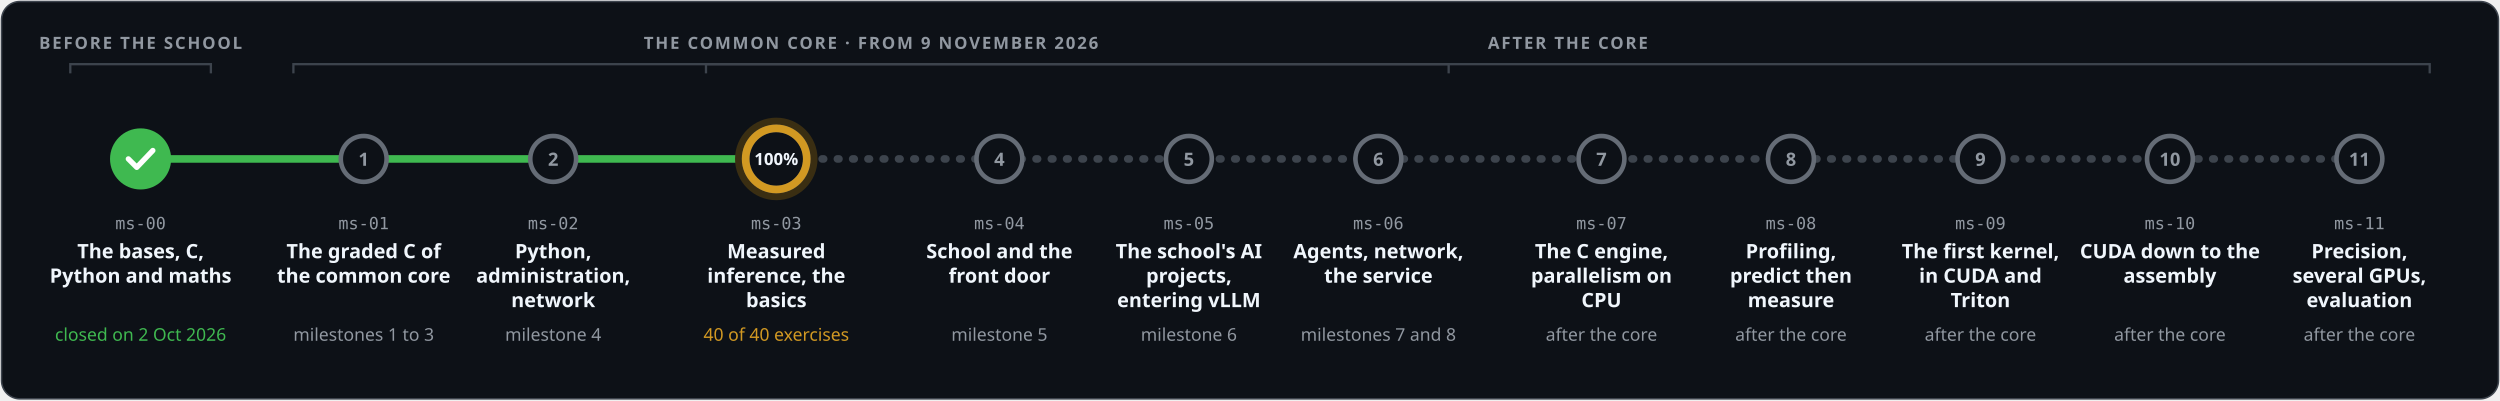
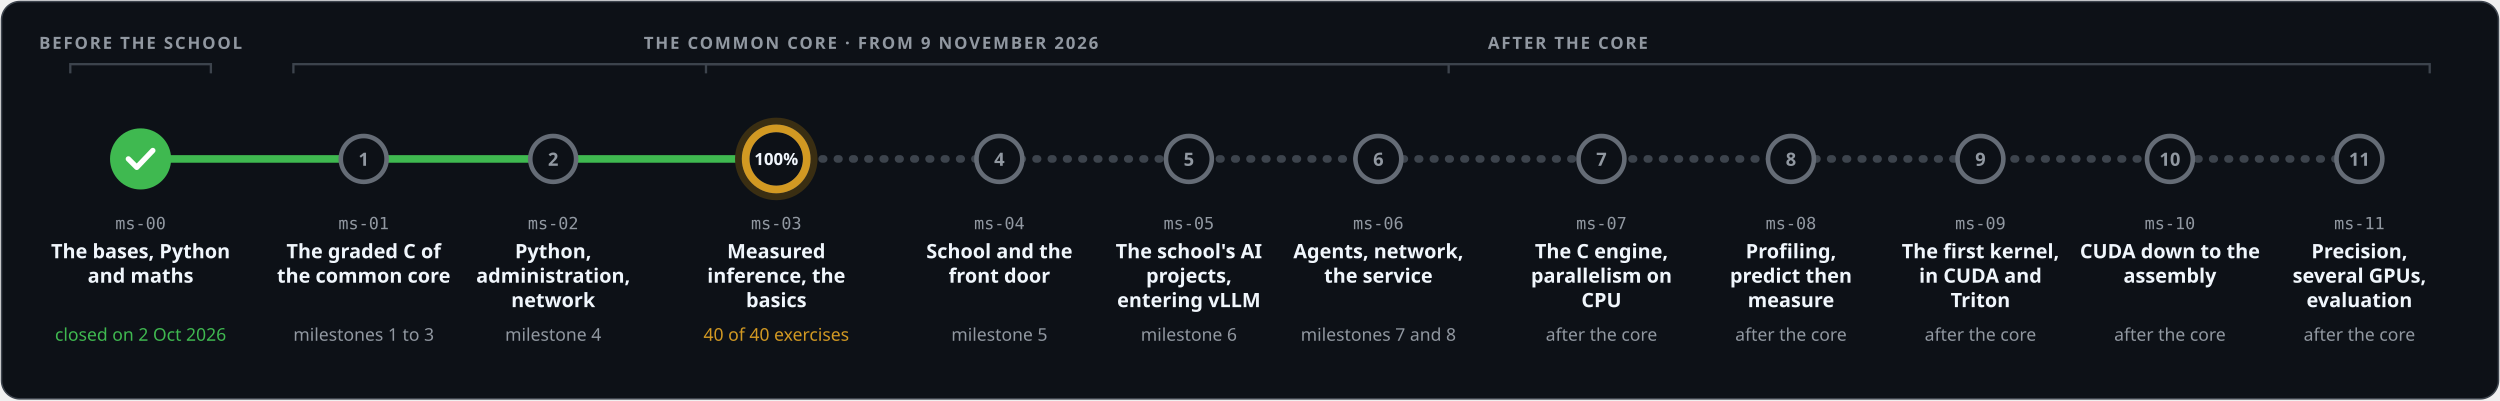
<svg xmlns="http://www.w3.org/2000/svg" width="1636" height="262" viewBox="0 0 1636 262" role="img" aria-label="The roadmap: ms-00-foundations, closed on 2 Oct 2026; ms-01-c-core, milestones 1 to 3; ms-02-python-sysadmin, milestone 4; ms-03-inference-basics, 40 of 40 exercises; ms-04-infrastructure, milestone 5; ms-05-contribution, milestone 6; ms-06-service, milestones 7 and 8; ms-07-cpu, after the core; ms-08-profiling, after the core; ms-09-kernel, after the core; ms-10-cuda, after the core; ms-11-scale, after the core">
  <rect x="1" y="1" width="1634" height="260" rx="12" fill="#0d1117" stroke="#3d444d" />
  <path d="M46 48 V42 H138 V48" fill="none" stroke="#3d444d" stroke-width="1.5" />
  <text x="92" y="32" text-anchor="middle" font-family="-apple-system, BlinkMacSystemFont, 'Segoe UI', 'Noto Sans', Helvetica, Arial, sans-serif" font-size="11" font-weight="600" letter-spacing="1.2" fill="#9198a1">BEFORE THE SCHOOL</text>
  <path d="M192 48 V42 H948 V48" fill="none" stroke="#3d444d" stroke-width="1.5" />
  <text x="570" y="32" text-anchor="middle" font-family="-apple-system, BlinkMacSystemFont, 'Segoe UI', 'Noto Sans', Helvetica, Arial, sans-serif" font-size="11" font-weight="600" letter-spacing="1.2" fill="#9198a1">THE COMMON CORE · FROM 9 NOVEMBER 2026</text>
  <path d="M462 48 V42 H1590 V48" fill="none" stroke="#3d444d" stroke-width="1.5" />
  <text x="1026" y="32" text-anchor="middle" font-family="-apple-system, BlinkMacSystemFont, 'Segoe UI', 'Noto Sans', Helvetica, Arial, sans-serif" font-size="11" font-weight="600" letter-spacing="1.2" fill="#9198a1">AFTER THE CORE</text>
  <path d="M92 104 H508" stroke="#3fb950" stroke-width="5" stroke-linecap="round" />
  <path d="M508 104 H1544" stroke="#3d444d" stroke-width="5" stroke-linecap="round" stroke-dasharray="1 9" />
  <circle cx="92" cy="104" r="20" fill="#3fb950" />
  <path d="M84 104 l5.5 5.5 l10.5 -11" fill="none" stroke="#fff" stroke-width="3.5" stroke-linecap="round" stroke-linejoin="round" />
  <text x="92" y="150" text-anchor="middle" font-family="ui-monospace, SFMono-Regular, 'SF Mono', Menlo, Consolas, monospace" font-size="11" fill="#9198a1">ms-00</text>
-   <text x="92" y="169" text-anchor="middle" font-family="-apple-system, BlinkMacSystemFont, 'Segoe UI', 'Noto Sans', Helvetica, Arial, sans-serif" font-size="13" font-weight="600" fill="#f0f6fc">The bases, C,</text>
-   <text x="92" y="185" text-anchor="middle" font-family="-apple-system, BlinkMacSystemFont, 'Segoe UI', 'Noto Sans', Helvetica, Arial, sans-serif" font-size="13" font-weight="600" fill="#f0f6fc">Python and maths</text>
+   <text x="92" y="169" text-anchor="middle" font-family="-apple-system, BlinkMacSystemFont, 'Segoe UI', 'Noto Sans', Helvetica, Arial, sans-serif" font-size="13" font-weight="600" fill="#f0f6fc">The bases, Python</text>
+   <text x="92" y="185" text-anchor="middle" font-family="-apple-system, BlinkMacSystemFont, 'Segoe UI', 'Noto Sans', Helvetica, Arial, sans-serif" font-size="13" font-weight="600" fill="#f0f6fc">and maths</text>
  <text x="92" y="223" text-anchor="middle" font-family="-apple-system, BlinkMacSystemFont, 'Segoe UI', 'Noto Sans', Helvetica, Arial, sans-serif" font-size="11.5" fill="#3fb950">closed on 2 Oct 2026</text>
  <circle cx="238" cy="104" r="15" fill="#0d1117" stroke="#656c76" stroke-width="3" />
  <text x="238" y="108.5" text-anchor="middle" font-family="-apple-system, BlinkMacSystemFont, 'Segoe UI', 'Noto Sans', Helvetica, Arial, sans-serif" font-size="12" font-weight="600" fill="#9198a1">1</text>
  <text x="238" y="150" text-anchor="middle" font-family="ui-monospace, SFMono-Regular, 'SF Mono', Menlo, Consolas, monospace" font-size="11" fill="#9198a1">ms-01</text>
  <text x="238" y="169" text-anchor="middle" font-family="-apple-system, BlinkMacSystemFont, 'Segoe UI', 'Noto Sans', Helvetica, Arial, sans-serif" font-size="13" font-weight="600" fill="#f0f6fc">The graded C of</text>
  <text x="238" y="185" text-anchor="middle" font-family="-apple-system, BlinkMacSystemFont, 'Segoe UI', 'Noto Sans', Helvetica, Arial, sans-serif" font-size="13" font-weight="600" fill="#f0f6fc">the common core</text>
  <text x="238" y="223" text-anchor="middle" font-family="-apple-system, BlinkMacSystemFont, 'Segoe UI', 'Noto Sans', Helvetica, Arial, sans-serif" font-size="11.5" fill="#9198a1">milestones 1 to 3</text>
  <circle cx="362" cy="104" r="15" fill="#0d1117" stroke="#656c76" stroke-width="3" />
  <text x="362" y="108.5" text-anchor="middle" font-family="-apple-system, BlinkMacSystemFont, 'Segoe UI', 'Noto Sans', Helvetica, Arial, sans-serif" font-size="12" font-weight="600" fill="#9198a1">2</text>
  <text x="362" y="150" text-anchor="middle" font-family="ui-monospace, SFMono-Regular, 'SF Mono', Menlo, Consolas, monospace" font-size="11" fill="#9198a1">ms-02</text>
  <text x="362" y="169" text-anchor="middle" font-family="-apple-system, BlinkMacSystemFont, 'Segoe UI', 'Noto Sans', Helvetica, Arial, sans-serif" font-size="13" font-weight="600" fill="#f0f6fc">Python,</text>
  <text x="362" y="185" text-anchor="middle" font-family="-apple-system, BlinkMacSystemFont, 'Segoe UI', 'Noto Sans', Helvetica, Arial, sans-serif" font-size="13" font-weight="600" fill="#f0f6fc">administration,</text>
  <text x="362" y="201" text-anchor="middle" font-family="-apple-system, BlinkMacSystemFont, 'Segoe UI', 'Noto Sans', Helvetica, Arial, sans-serif" font-size="13" font-weight="600" fill="#f0f6fc">network</text>
  <text x="362" y="223" text-anchor="middle" font-family="-apple-system, BlinkMacSystemFont, 'Segoe UI', 'Noto Sans', Helvetica, Arial, sans-serif" font-size="11.5" fill="#9198a1">milestone 4</text>
  <circle cx="508" cy="104" r="27" fill="#3a2e12" />
  <circle cx="508" cy="104" r="20" fill="#0d1117" stroke="#3d444d" stroke-width="5" />
  <path d="M508 84 A20 20 0 1 1 507.87 84.00" fill="none" stroke="#d29922" stroke-width="5" stroke-linecap="round" />
  <text x="508" y="108" text-anchor="middle" font-family="-apple-system, BlinkMacSystemFont, 'Segoe UI', 'Noto Sans', Helvetica, Arial, sans-serif" font-size="11" font-weight="700" fill="#f0f6fc">100%</text>
  <text x="508" y="150" text-anchor="middle" font-family="ui-monospace, SFMono-Regular, 'SF Mono', Menlo, Consolas, monospace" font-size="11" fill="#9198a1">ms-03</text>
  <text x="508" y="169" text-anchor="middle" font-family="-apple-system, BlinkMacSystemFont, 'Segoe UI', 'Noto Sans', Helvetica, Arial, sans-serif" font-size="13" font-weight="600" fill="#f0f6fc">Measured</text>
  <text x="508" y="185" text-anchor="middle" font-family="-apple-system, BlinkMacSystemFont, 'Segoe UI', 'Noto Sans', Helvetica, Arial, sans-serif" font-size="13" font-weight="600" fill="#f0f6fc">inference, the</text>
  <text x="508" y="201" text-anchor="middle" font-family="-apple-system, BlinkMacSystemFont, 'Segoe UI', 'Noto Sans', Helvetica, Arial, sans-serif" font-size="13" font-weight="600" fill="#f0f6fc">basics</text>
  <text x="508" y="223" text-anchor="middle" font-family="-apple-system, BlinkMacSystemFont, 'Segoe UI', 'Noto Sans', Helvetica, Arial, sans-serif" font-size="11.5" fill="#d29922">40 of 40 exercises</text>
  <circle cx="654" cy="104" r="15" fill="#0d1117" stroke="#656c76" stroke-width="3" />
  <text x="654" y="108.5" text-anchor="middle" font-family="-apple-system, BlinkMacSystemFont, 'Segoe UI', 'Noto Sans', Helvetica, Arial, sans-serif" font-size="12" font-weight="600" fill="#9198a1">4</text>
  <text x="654" y="150" text-anchor="middle" font-family="ui-monospace, SFMono-Regular, 'SF Mono', Menlo, Consolas, monospace" font-size="11" fill="#9198a1">ms-04</text>
  <text x="654" y="169" text-anchor="middle" font-family="-apple-system, BlinkMacSystemFont, 'Segoe UI', 'Noto Sans', Helvetica, Arial, sans-serif" font-size="13" font-weight="600" fill="#f0f6fc">School and the</text>
  <text x="654" y="185" text-anchor="middle" font-family="-apple-system, BlinkMacSystemFont, 'Segoe UI', 'Noto Sans', Helvetica, Arial, sans-serif" font-size="13" font-weight="600" fill="#f0f6fc">front door</text>
  <text x="654" y="223" text-anchor="middle" font-family="-apple-system, BlinkMacSystemFont, 'Segoe UI', 'Noto Sans', Helvetica, Arial, sans-serif" font-size="11.5" fill="#9198a1">milestone 5</text>
  <circle cx="778" cy="104" r="15" fill="#0d1117" stroke="#656c76" stroke-width="3" />
  <text x="778" y="108.5" text-anchor="middle" font-family="-apple-system, BlinkMacSystemFont, 'Segoe UI', 'Noto Sans', Helvetica, Arial, sans-serif" font-size="12" font-weight="600" fill="#9198a1">5</text>
  <text x="778" y="150" text-anchor="middle" font-family="ui-monospace, SFMono-Regular, 'SF Mono', Menlo, Consolas, monospace" font-size="11" fill="#9198a1">ms-05</text>
  <text x="778" y="169" text-anchor="middle" font-family="-apple-system, BlinkMacSystemFont, 'Segoe UI', 'Noto Sans', Helvetica, Arial, sans-serif" font-size="13" font-weight="600" fill="#f0f6fc">The school's AI</text>
  <text x="778" y="185" text-anchor="middle" font-family="-apple-system, BlinkMacSystemFont, 'Segoe UI', 'Noto Sans', Helvetica, Arial, sans-serif" font-size="13" font-weight="600" fill="#f0f6fc">projects,</text>
  <text x="778" y="201" text-anchor="middle" font-family="-apple-system, BlinkMacSystemFont, 'Segoe UI', 'Noto Sans', Helvetica, Arial, sans-serif" font-size="13" font-weight="600" fill="#f0f6fc">entering vLLM</text>
  <text x="778" y="223" text-anchor="middle" font-family="-apple-system, BlinkMacSystemFont, 'Segoe UI', 'Noto Sans', Helvetica, Arial, sans-serif" font-size="11.5" fill="#9198a1">milestone 6</text>
  <circle cx="902" cy="104" r="15" fill="#0d1117" stroke="#656c76" stroke-width="3" />
  <text x="902" y="108.5" text-anchor="middle" font-family="-apple-system, BlinkMacSystemFont, 'Segoe UI', 'Noto Sans', Helvetica, Arial, sans-serif" font-size="12" font-weight="600" fill="#9198a1">6</text>
  <text x="902" y="150" text-anchor="middle" font-family="ui-monospace, SFMono-Regular, 'SF Mono', Menlo, Consolas, monospace" font-size="11" fill="#9198a1">ms-06</text>
  <text x="902" y="169" text-anchor="middle" font-family="-apple-system, BlinkMacSystemFont, 'Segoe UI', 'Noto Sans', Helvetica, Arial, sans-serif" font-size="13" font-weight="600" fill="#f0f6fc">Agents, network,</text>
  <text x="902" y="185" text-anchor="middle" font-family="-apple-system, BlinkMacSystemFont, 'Segoe UI', 'Noto Sans', Helvetica, Arial, sans-serif" font-size="13" font-weight="600" fill="#f0f6fc">the service</text>
  <text x="902" y="223" text-anchor="middle" font-family="-apple-system, BlinkMacSystemFont, 'Segoe UI', 'Noto Sans', Helvetica, Arial, sans-serif" font-size="11.5" fill="#9198a1">milestones 7 and 8</text>
  <circle cx="1048" cy="104" r="15" fill="#0d1117" stroke="#656c76" stroke-width="3" />
  <text x="1048" y="108.5" text-anchor="middle" font-family="-apple-system, BlinkMacSystemFont, 'Segoe UI', 'Noto Sans', Helvetica, Arial, sans-serif" font-size="12" font-weight="600" fill="#9198a1">7</text>
  <text x="1048" y="150" text-anchor="middle" font-family="ui-monospace, SFMono-Regular, 'SF Mono', Menlo, Consolas, monospace" font-size="11" fill="#9198a1">ms-07</text>
  <text x="1048" y="169" text-anchor="middle" font-family="-apple-system, BlinkMacSystemFont, 'Segoe UI', 'Noto Sans', Helvetica, Arial, sans-serif" font-size="13" font-weight="600" fill="#f0f6fc">The C engine,</text>
  <text x="1048" y="185" text-anchor="middle" font-family="-apple-system, BlinkMacSystemFont, 'Segoe UI', 'Noto Sans', Helvetica, Arial, sans-serif" font-size="13" font-weight="600" fill="#f0f6fc">parallelism on</text>
  <text x="1048" y="201" text-anchor="middle" font-family="-apple-system, BlinkMacSystemFont, 'Segoe UI', 'Noto Sans', Helvetica, Arial, sans-serif" font-size="13" font-weight="600" fill="#f0f6fc">CPU</text>
  <text x="1048" y="223" text-anchor="middle" font-family="-apple-system, BlinkMacSystemFont, 'Segoe UI', 'Noto Sans', Helvetica, Arial, sans-serif" font-size="11.5" fill="#9198a1">after the core</text>
  <circle cx="1172" cy="104" r="15" fill="#0d1117" stroke="#656c76" stroke-width="3" />
  <text x="1172" y="108.5" text-anchor="middle" font-family="-apple-system, BlinkMacSystemFont, 'Segoe UI', 'Noto Sans', Helvetica, Arial, sans-serif" font-size="12" font-weight="600" fill="#9198a1">8</text>
  <text x="1172" y="150" text-anchor="middle" font-family="ui-monospace, SFMono-Regular, 'SF Mono', Menlo, Consolas, monospace" font-size="11" fill="#9198a1">ms-08</text>
  <text x="1172" y="169" text-anchor="middle" font-family="-apple-system, BlinkMacSystemFont, 'Segoe UI', 'Noto Sans', Helvetica, Arial, sans-serif" font-size="13" font-weight="600" fill="#f0f6fc">Profiling,</text>
  <text x="1172" y="185" text-anchor="middle" font-family="-apple-system, BlinkMacSystemFont, 'Segoe UI', 'Noto Sans', Helvetica, Arial, sans-serif" font-size="13" font-weight="600" fill="#f0f6fc">predict then</text>
  <text x="1172" y="201" text-anchor="middle" font-family="-apple-system, BlinkMacSystemFont, 'Segoe UI', 'Noto Sans', Helvetica, Arial, sans-serif" font-size="13" font-weight="600" fill="#f0f6fc">measure</text>
  <text x="1172" y="223" text-anchor="middle" font-family="-apple-system, BlinkMacSystemFont, 'Segoe UI', 'Noto Sans', Helvetica, Arial, sans-serif" font-size="11.5" fill="#9198a1">after the core</text>
  <circle cx="1296" cy="104" r="15" fill="#0d1117" stroke="#656c76" stroke-width="3" />
  <text x="1296" y="108.5" text-anchor="middle" font-family="-apple-system, BlinkMacSystemFont, 'Segoe UI', 'Noto Sans', Helvetica, Arial, sans-serif" font-size="12" font-weight="600" fill="#9198a1">9</text>
  <text x="1296" y="150" text-anchor="middle" font-family="ui-monospace, SFMono-Regular, 'SF Mono', Menlo, Consolas, monospace" font-size="11" fill="#9198a1">ms-09</text>
  <text x="1296" y="169" text-anchor="middle" font-family="-apple-system, BlinkMacSystemFont, 'Segoe UI', 'Noto Sans', Helvetica, Arial, sans-serif" font-size="13" font-weight="600" fill="#f0f6fc">The first kernel,</text>
  <text x="1296" y="185" text-anchor="middle" font-family="-apple-system, BlinkMacSystemFont, 'Segoe UI', 'Noto Sans', Helvetica, Arial, sans-serif" font-size="13" font-weight="600" fill="#f0f6fc">in CUDA and</text>
  <text x="1296" y="201" text-anchor="middle" font-family="-apple-system, BlinkMacSystemFont, 'Segoe UI', 'Noto Sans', Helvetica, Arial, sans-serif" font-size="13" font-weight="600" fill="#f0f6fc">Triton</text>
  <text x="1296" y="223" text-anchor="middle" font-family="-apple-system, BlinkMacSystemFont, 'Segoe UI', 'Noto Sans', Helvetica, Arial, sans-serif" font-size="11.5" fill="#9198a1">after the core</text>
  <circle cx="1420" cy="104" r="15" fill="#0d1117" stroke="#656c76" stroke-width="3" />
  <text x="1420" y="108.5" text-anchor="middle" font-family="-apple-system, BlinkMacSystemFont, 'Segoe UI', 'Noto Sans', Helvetica, Arial, sans-serif" font-size="12" font-weight="600" fill="#9198a1">10</text>
  <text x="1420" y="150" text-anchor="middle" font-family="ui-monospace, SFMono-Regular, 'SF Mono', Menlo, Consolas, monospace" font-size="11" fill="#9198a1">ms-10</text>
  <text x="1420" y="169" text-anchor="middle" font-family="-apple-system, BlinkMacSystemFont, 'Segoe UI', 'Noto Sans', Helvetica, Arial, sans-serif" font-size="13" font-weight="600" fill="#f0f6fc">CUDA down to the</text>
  <text x="1420" y="185" text-anchor="middle" font-family="-apple-system, BlinkMacSystemFont, 'Segoe UI', 'Noto Sans', Helvetica, Arial, sans-serif" font-size="13" font-weight="600" fill="#f0f6fc">assembly</text>
  <text x="1420" y="223" text-anchor="middle" font-family="-apple-system, BlinkMacSystemFont, 'Segoe UI', 'Noto Sans', Helvetica, Arial, sans-serif" font-size="11.5" fill="#9198a1">after the core</text>
  <circle cx="1544" cy="104" r="15" fill="#0d1117" stroke="#656c76" stroke-width="3" />
  <text x="1544" y="108.5" text-anchor="middle" font-family="-apple-system, BlinkMacSystemFont, 'Segoe UI', 'Noto Sans', Helvetica, Arial, sans-serif" font-size="12" font-weight="600" fill="#9198a1">11</text>
  <text x="1544" y="150" text-anchor="middle" font-family="ui-monospace, SFMono-Regular, 'SF Mono', Menlo, Consolas, monospace" font-size="11" fill="#9198a1">ms-11</text>
  <text x="1544" y="169" text-anchor="middle" font-family="-apple-system, BlinkMacSystemFont, 'Segoe UI', 'Noto Sans', Helvetica, Arial, sans-serif" font-size="13" font-weight="600" fill="#f0f6fc">Precision,</text>
  <text x="1544" y="185" text-anchor="middle" font-family="-apple-system, BlinkMacSystemFont, 'Segoe UI', 'Noto Sans', Helvetica, Arial, sans-serif" font-size="13" font-weight="600" fill="#f0f6fc">several GPUs,</text>
  <text x="1544" y="201" text-anchor="middle" font-family="-apple-system, BlinkMacSystemFont, 'Segoe UI', 'Noto Sans', Helvetica, Arial, sans-serif" font-size="13" font-weight="600" fill="#f0f6fc">evaluation</text>
  <text x="1544" y="223" text-anchor="middle" font-family="-apple-system, BlinkMacSystemFont, 'Segoe UI', 'Noto Sans', Helvetica, Arial, sans-serif" font-size="11.5" fill="#9198a1">after the core</text>
</svg>
